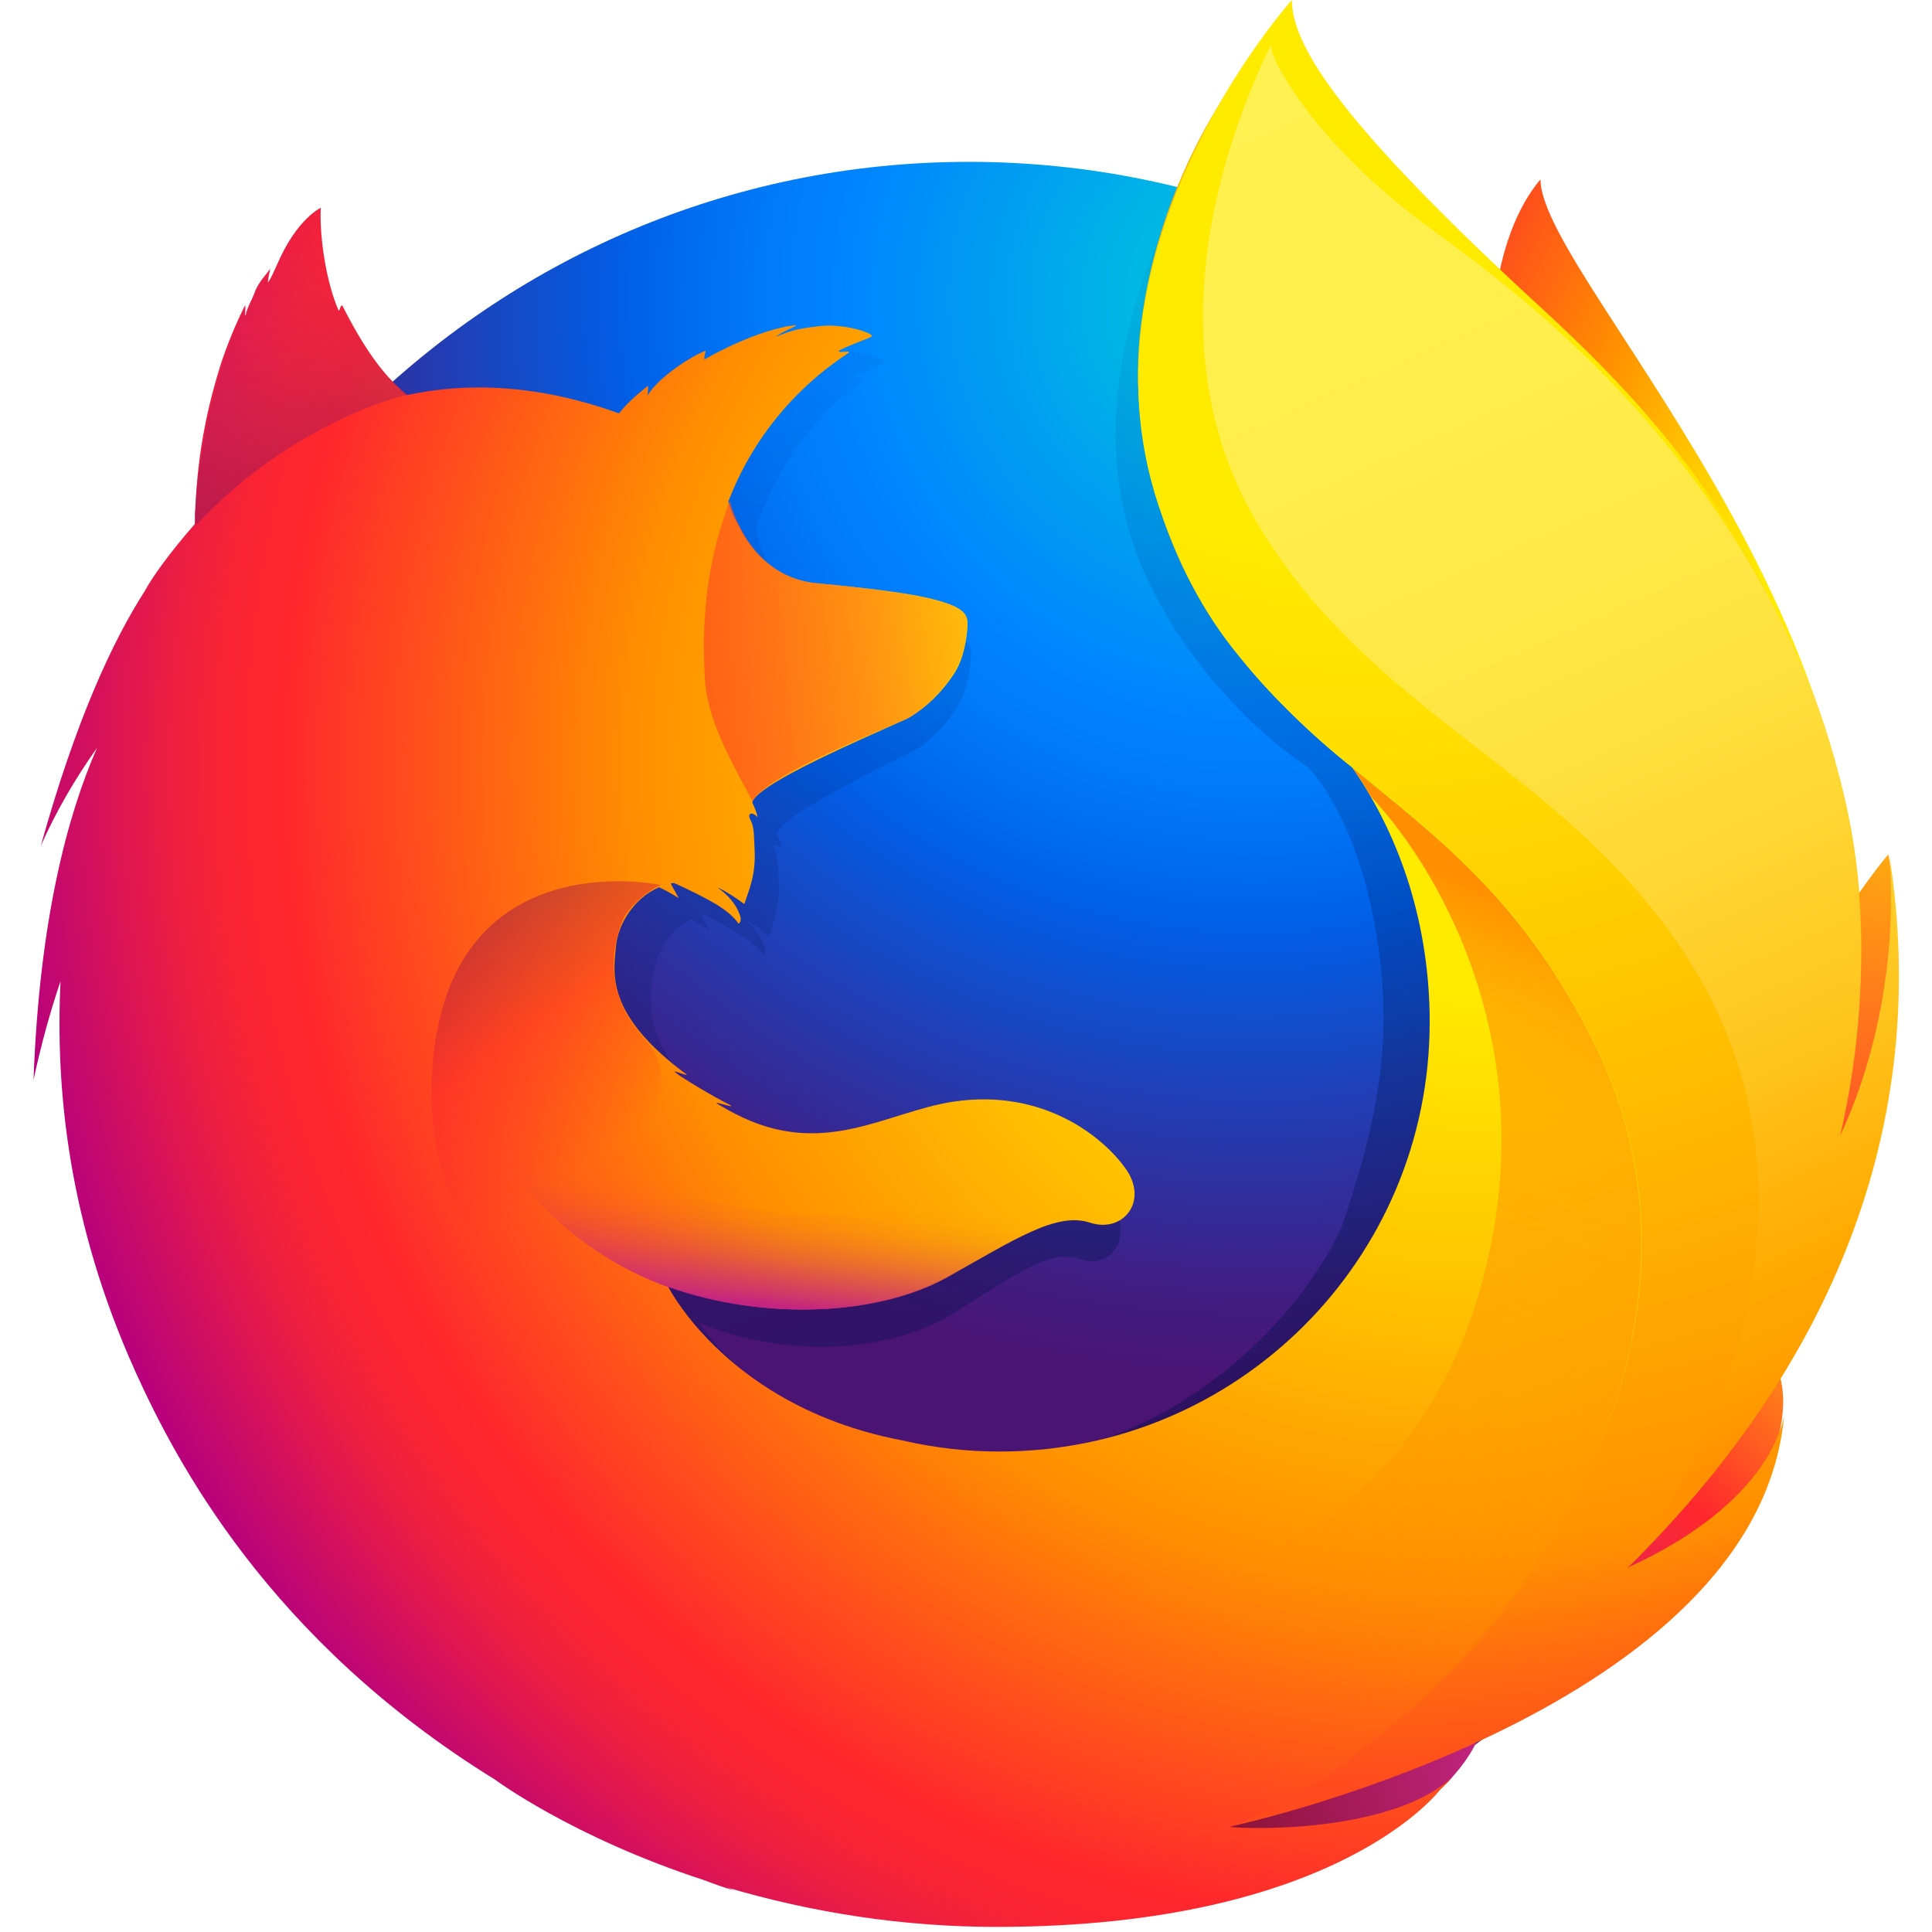
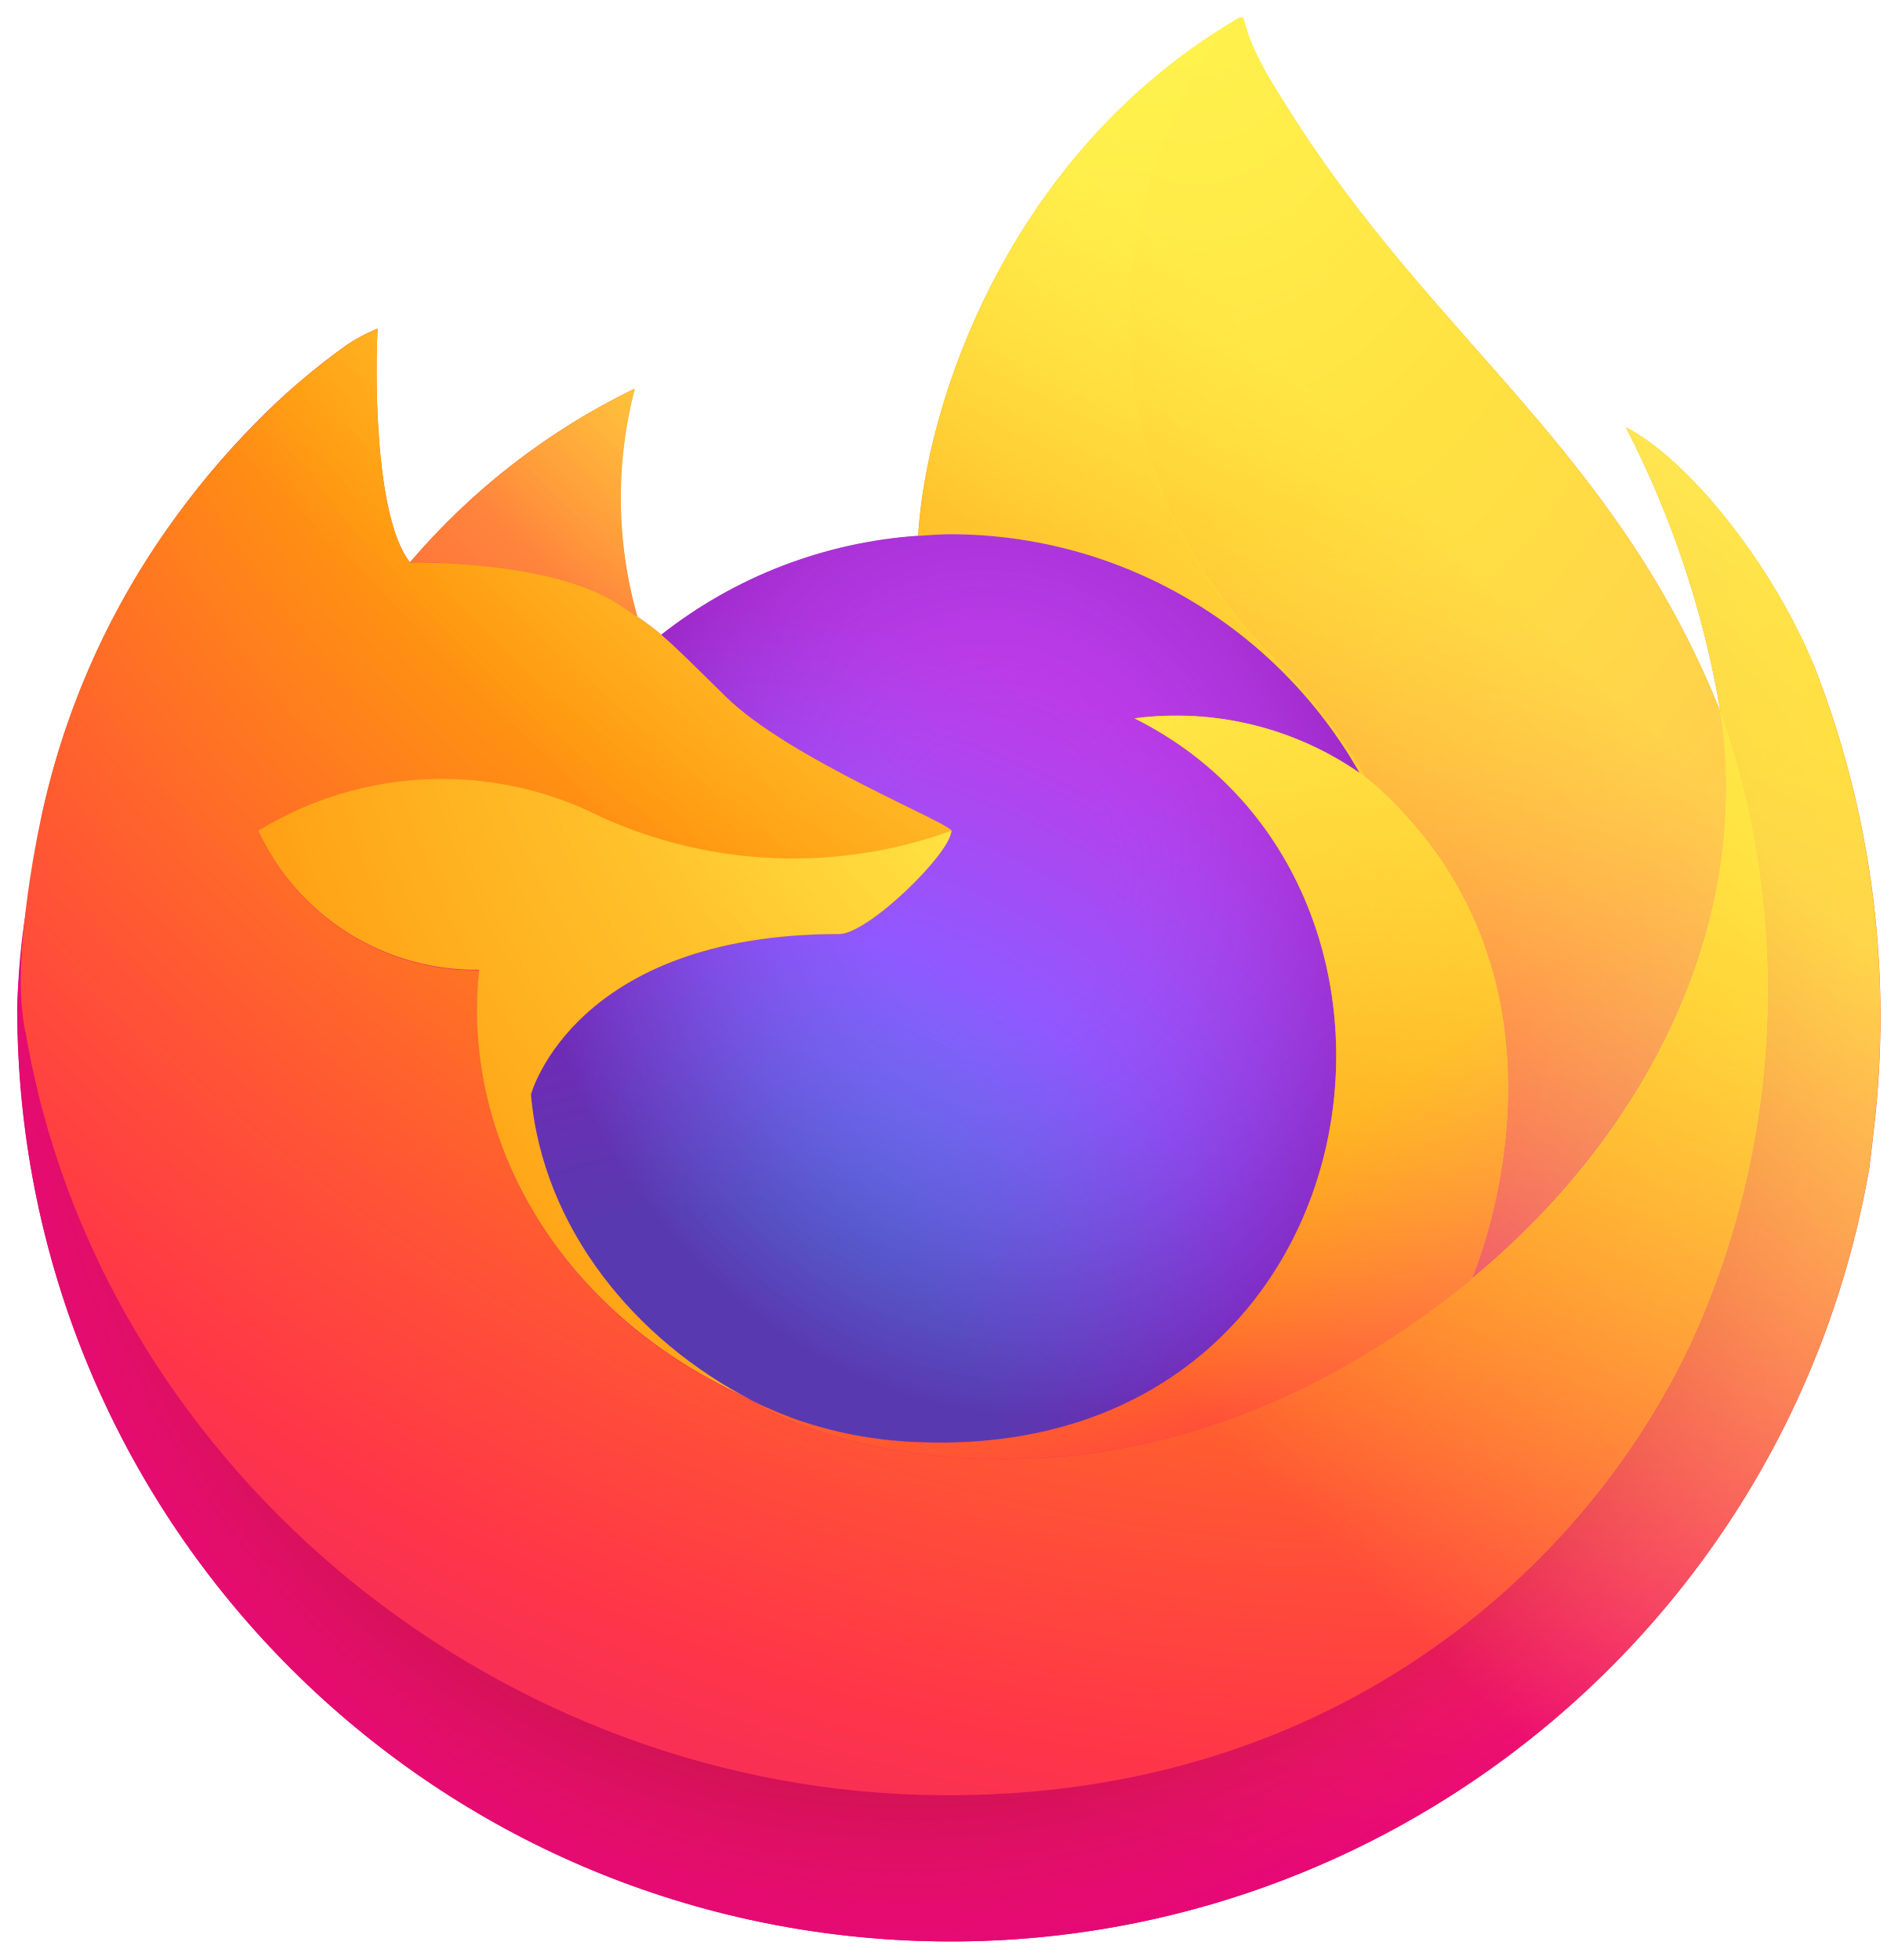
- <svg xmlns="http://www.w3.org/2000/svg" width="265px" height="265px" viewBox="-4.5 0 265 265" version="1.1" preserveAspectRatio="xMidYMid">
+ <svg xmlns="http://www.w3.org/2000/svg" width="77.42" height="79.97" version="1.1" viewBox="0 0 77.42 79.97">
  <defs>
-     <radialGradient id="SVGID_1_" cx="-14920.226" cy="-8274.071" r="124.382" fx="-14928.161" fy="-8274.071" gradientTransform="matrix(0.7398 2.920152e-02 -4.866920e-02 1.0902 10886.526 9537.696)" gradientUnits="userSpaceOnUse">
-       <stop offset="0.1" stop-color="#FFEA00" />
-       <stop offset="0.17" stop-color="#FFDE00" />
-       <stop offset="0.28" stop-color="#FFBF00" />
-       <stop offset="0.43" stop-color="#FF8E00" />
-       <stop offset="0.77" stop-color="#FF272D" />
-       <stop offset="0.87" stop-color="#E0255A" />
-       <stop offset="0.95" stop-color="#CC2477" />
-       <stop offset="1" stop-color="#C42482" />
+     <linearGradient id="a" x1="70.79" x2="6.447" y1="12.39" y2="74.47" gradientTransform="translate(-1.3 -.004086)" gradientUnits="userSpaceOnUse">
+       <stop stop-color="#fff44f" offset=".048" />
+       <stop stop-color="#ffe847" offset=".111" />
+       <stop stop-color="#ffc830" offset=".225" />
+       <stop stop-color="#ff980e" offset=".368" />
+       <stop stop-color="#ff8b16" offset=".401" />
+       <stop stop-color="#ff672a" offset=".462" />
+       <stop stop-color="#ff3647" offset=".534" />
+       <stop stop-color="#e31587" offset=".705" />
+     </linearGradient>
+     <radialGradient id="b" cx="-7907" cy="-8515" r="80.8" gradientTransform="translate(7974,8524)" gradientUnits="userSpaceOnUse">
+       <stop stop-color="#ffbd4f" offset=".129" />
+       <stop stop-color="#ffac31" offset=".186" />
+       <stop stop-color="#ff9d17" offset=".247" />
+       <stop stop-color="#ff980e" offset=".283" />
+       <stop stop-color="#ff563b" offset=".403" />
+       <stop stop-color="#ff3750" offset=".467" />
+       <stop stop-color="#f5156c" offset=".71" />
+       <stop stop-color="#eb0878" offset=".782" />
+       <stop stop-color="#e50080" offset=".86" />
    </radialGradient>
-     <radialGradient id="_Path__1_" cx="-8176.534" cy="-7746.301" r="218.273" gradientTransform="matrix(1.1973 0 0 1.1973 9957.373 9315.522)" gradientUnits="userSpaceOnUse">
-       <stop offset="0" stop-color="#00CCDA" />
-       <stop offset="0.22" stop-color="#0083FF" />
-       <stop offset="0.26" stop-color="#007AF9" />
-       <stop offset="0.33" stop-color="#0060E8" />
-       <stop offset="0.33" stop-color="#005FE7" />
-       <stop offset="0.44" stop-color="#2639AD" />
-       <stop offset="0.52" stop-color="#401E84" />
-       <stop offset="0.57" stop-color="#4A1475" />
+     <radialGradient id="c" cx="-7937" cy="-8482" r="80.8" gradientTransform="translate(7974,8524)" gradientUnits="userSpaceOnUse">
+       <stop stop-color="#960e18" offset=".3" />
+       <stop stop-color="#b11927" stop-opacity=".74" offset=".351" />
+       <stop stop-color="#db293d" stop-opacity=".343" offset=".435" />
+       <stop stop-color="#f5334b" stop-opacity=".094" offset=".497" />
+       <stop stop-color="#ff3750" stop-opacity="0" offset=".53" />
    </radialGradient>
-     <linearGradient id="SVGID_2_" gradientUnits="userSpaceOnUse" x1="145.243" y1="481.786" x2="93.837" y2="313.629" gradientTransform="matrix(1 0 0 1 0 -286)">
-       <stop offset="0" stop-color="#000F43" stop-opacity="0.4" />
-       <stop offset="0.48" stop-color="#001962" stop-opacity="0.17" />
-       <stop offset="1" stop-color="#002079" stop-opacity="0" />
-     </linearGradient>
-     <radialGradient id="SVGID_3_" cx="-9132.676" cy="-6696.7" r="73.626" gradientTransform="matrix(1.1875 0.1168 -0.1168 1.1875 10322.184 9194.845)" gradientUnits="userSpaceOnUse">
-       <stop offset="0" stop-color="#FFEA00" />
-       <stop offset="0.5" stop-color="#FF272D" />
-       <stop offset="1" stop-color="#C42482" />
+     <radialGradient id="d" cx="-7927" cy="-8533" r="58.53" gradientTransform="translate(7974,8524)" gradientUnits="userSpaceOnUse">
+       <stop stop-color="#fff44f" offset=".132" />
+       <stop stop-color="#ffdc3e" offset=".252" />
+       <stop stop-color="#ff9d12" offset=".506" />
+       <stop stop-color="#ff980e" offset=".526" />
    </radialGradient>
-     <radialGradient id="SVGID_4_" cx="-9139.338" cy="-6767.297" r="122.948" gradientTransform="matrix(1.1875 0.1168 -0.1168 1.1875 10322.184 9194.845)" gradientUnits="userSpaceOnUse">
-       <stop offset="0" stop-color="#FFE900" />
-       <stop offset="0.16" stop-color="#FFAF0E" />
-       <stop offset="0.32" stop-color="#FF7A1B" />
-       <stop offset="0.47" stop-color="#FF4E26" />
-       <stop offset="0.62" stop-color="#FF2C2E" />
-       <stop offset="0.76" stop-color="#FF1434" />
-       <stop offset="0.89" stop-color="#FF0538" />
-       <stop offset="1" stop-color="#FF0039" />
+     <radialGradient id="e" cx="-7946" cy="-8461" r="38.47" gradientTransform="translate(7974,8524)" gradientUnits="userSpaceOnUse">
+       <stop stop-color="#3a8ee6" offset=".353" />
+       <stop stop-color="#5c79f0" offset=".472" />
+       <stop stop-color="#9059ff" offset=".669" />
+       <stop stop-color="#c139e6" offset="1" />
    </radialGradient>
-     <radialGradient id="SVGID_5_" cx="-9121.947" cy="-6653.326" r="112.818" gradientTransform="matrix(1.1875 0.1168 -0.1168 1.1875 10322.184 9194.845)" gradientUnits="userSpaceOnUse">
-       <stop offset="0" stop-color="#FF272D" />
-       <stop offset="0.5" stop-color="#C42482" />
-       <stop offset="0.99" stop-color="#620700" />
+     <radialGradient id="f" cx="-7936" cy="-8492" r="20.4" gradientTransform="matrix(.972 -.235 .275 1.138 10090 7834)" gradientUnits="userSpaceOnUse">
+       <stop stop-color="#9059ff" stop-opacity="0" offset=".206" />
+       <stop stop-color="#8c4ff3" stop-opacity=".064" offset=".278" />
+       <stop stop-color="#7716a8" stop-opacity=".45" offset=".747" />
+       <stop stop-color="#6e008b" stop-opacity=".6" offset=".975" />
    </radialGradient>
-     <radialGradient id="SVGID_6_" cx="227.574" cy="408.42" r="215.776" fx="235.292" fy="404.605" gradientTransform="matrix(0.9734 0 0 0.9734 -29.4728 -291.7491)" gradientUnits="userSpaceOnUse">
-       <stop offset="0.16" stop-color="#FFEA00" />
-       <stop offset="0.23" stop-color="#FFDE00" />
-       <stop offset="0.37" stop-color="#FFBF00" />
-       <stop offset="0.54" stop-color="#FF8E00" />
-       <stop offset="0.76" stop-color="#FF272D" />
-       <stop offset="0.8" stop-color="#F92433" />
-       <stop offset="0.84" stop-color="#E91C45" />
-       <stop offset="0.89" stop-color="#CF0E62" />
-       <stop offset="0.94" stop-color="#B5007F" />
+     <radialGradient id="g" cx="-7938" cy="-8518" r="27.68" gradientTransform="translate(7974,8524)" gradientUnits="userSpaceOnUse">
+       <stop stop-color="#ffe226" offset="0" />
+       <stop stop-color="#ffdb27" offset=".121" />
+       <stop stop-color="#ffc82a" offset=".295" />
+       <stop stop-color="#ffa930" offset=".502" />
+       <stop stop-color="#ff7e37" offset=".732" />
+       <stop stop-color="#ff7139" offset=".792" />
    </radialGradient>
-     <radialGradient id="SVGID_7_" cx="215.202" cy="308.35" r="245.92" gradientTransform="matrix(0.9734 0 0 0.9734 -29.4728 -291.7491)" gradientUnits="userSpaceOnUse">
-       <stop offset="0.28" stop-color="#FFEA00" />
-       <stop offset="0.4" stop-color="#FFDD00" />
-       <stop offset="0.63" stop-color="#FFBA00" />
-       <stop offset="0.86" stop-color="#FF9100" />
-       <stop offset="0.93" stop-color="#FF6711" />
-       <stop offset="0.99" stop-color="#FF4A1D" />
+     <radialGradient id="h" cx="-7916" cy="-8536" r="118.1" gradientTransform="translate(7974,8524)" gradientUnits="userSpaceOnUse">
+       <stop stop-color="#fff44f" offset=".113" />
+       <stop stop-color="#ff980e" offset=".456" />
+       <stop stop-color="#ff5634" offset=".622" />
+       <stop stop-color="#ff3647" offset=".716" />
+       <stop stop-color="#e31587" offset=".904" />
    </radialGradient>
-     <linearGradient id="SVGID_8_" gradientUnits="userSpaceOnUse" x1="-9348.662" y1="-6754.194" x2="-9266.217" y2="-6775.209" gradientTransform="matrix(1.22 0.12 -0.12 1.22 10634.76 9460)">
-       <stop offset="0" stop-color="#C42482" stop-opacity="0.5" />
-       <stop offset="0.47" stop-color="#FF272D" stop-opacity="0.5" />
-       <stop offset="0.49" stop-color="#FF2C2C" stop-opacity="0.51" />
-       <stop offset="0.68" stop-color="#FF7A1A" stop-opacity="0.72" />
-       <stop offset="0.83" stop-color="#FFB20D" stop-opacity="0.87" />
-       <stop offset="0.94" stop-color="#FFD605" stop-opacity="0.96" />
-       <stop offset="1" stop-color="#FFE302" />
-     </linearGradient>
-     <linearGradient id="SVGID_9_" gradientUnits="userSpaceOnUse" x1="103.092" y1="-1126.781" x2="88.439" y2="-1164.334" gradientTransform="matrix(0.99 0.1 -0.1 0.99 -175.62 1176.21)">
-       <stop offset="0" stop-color="#891551" stop-opacity="0.6" />
-       <stop offset="1" stop-color="#C42482" stop-opacity="0" />
-     </linearGradient>
-     <linearGradient id="SVGID_10_" gradientUnits="userSpaceOnUse" x1="-193.279" y1="534.177" x2="-168.009" y2="562.877" gradientTransform="matrix(0.99 0.1 -0.1 0.99 303.51 -384.2)">
-       <stop offset="1.000000e-02" stop-color="#891551" stop-opacity="0.5" />
-       <stop offset="0.48" stop-color="#FF272D" stop-opacity="0.5" />
-       <stop offset="1" stop-color="#FF272D" stop-opacity="0" />
-     </linearGradient>
-     <linearGradient id="SVGID_11_" gradientUnits="userSpaceOnUse" x1="-144.684" y1="583.677" x2="-144.665" y2="563.596" gradientTransform="matrix(0.99 0.1 -0.1 0.99 303.51 -384.2)">
-       <stop offset="0" stop-color="#C42482" />
-       <stop offset="8.000000e-02" stop-color="#C42482" stop-opacity="0.81" />
-       <stop offset="0.21" stop-color="#C42482" stop-opacity="0.57" />
-       <stop offset="0.33" stop-color="#C42482" stop-opacity="0.36" />
-       <stop offset="0.45" stop-color="#C42482" stop-opacity="0.2" />
-       <stop offset="0.56" stop-color="#C42482" stop-opacity="9.000000e-02" />
-       <stop offset="0.67" stop-color="#C42482" stop-opacity="2.000000e-02" />
-       <stop offset="0.77" stop-color="#C42482" stop-opacity="0" />
-     </linearGradient>
-     <linearGradient id="SVGID_12_" gradientUnits="userSpaceOnUse" x1="166.591" y1="295.714" x2="248.667" y2="479.246" gradientTransform="matrix(1 0 0 1 0 -286)">
-       <stop offset="0" stop-color="#FFF14F" />
-       <stop offset="0.27" stop-color="#FFEE4C" />
-       <stop offset="0.45" stop-color="#FFE643" />
-       <stop offset="0.61" stop-color="#FFD834" />
-       <stop offset="0.76" stop-color="#FFC41E" />
-       <stop offset="0.89" stop-color="#FFAB02" />
-       <stop offset="0.9" stop-color="#FFA900" />
-       <stop offset="0.95" stop-color="#FFA000" />
-       <stop offset="1" stop-color="#FF9100" />
-     </linearGradient>
-     <linearGradient id="SVGID_13_" gradientUnits="userSpaceOnUse" x1="182.888" y1="401.274" x2="144.011" y2="505.662" gradientTransform="matrix(1 0 0 1 0 -286)">
-       <stop offset="0" stop-color="#FF8E00" />
-       <stop offset="4.000000e-02" stop-color="#FF8E00" stop-opacity="0.86" />
-       <stop offset="8.000000e-02" stop-color="#FF8E00" stop-opacity="0.73" />
-       <stop offset="0.13" stop-color="#FF8E00" stop-opacity="0.63" />
-       <stop offset="0.18" stop-color="#FF8E00" stop-opacity="0.56" />
-       <stop offset="0.23" stop-color="#FF8E00" stop-opacity="0.51" />
-       <stop offset="0.28" stop-color="#FF8E00" stop-opacity="0.5" />
-       <stop offset="0.39" stop-color="#FF8E00" stop-opacity="0.48" />
-       <stop offset="0.52" stop-color="#FF8E00" stop-opacity="0.42" />
-       <stop offset="0.68" stop-color="#FF8E00" stop-opacity="0.31" />
-       <stop offset="0.84" stop-color="#FF8E00" stop-opacity="0.17" />
-       <stop offset="1" stop-color="#FF8E00" stop-opacity="0" />
+     <radialGradient id="i" cx="-7927" cy="-8523" r="86.5" gradientTransform="matrix(.105 .995 -.653 .069 -4685 8470)" gradientUnits="userSpaceOnUse">
+       <stop stop-color="#fff44f" offset="0" />
+       <stop stop-color="#ffe847" offset=".06" />
+       <stop stop-color="#ffc830" offset=".168" />
+       <stop stop-color="#ff980e" offset=".304" />
+       <stop stop-color="#ff8b16" offset=".356" />
+       <stop stop-color="#ff672a" offset=".455" />
+       <stop stop-color="#ff3647" offset=".57" />
+       <stop stop-color="#e31587" offset=".737" />
+     </radialGradient>
+     <radialGradient id="j" cx="-7938" cy="-8508" r="73.72" gradientTransform="translate(7974,8524)" gradientUnits="userSpaceOnUse">
+       <stop stop-color="#fff44f" offset=".137" />
+       <stop stop-color="#ff980e" offset=".48" />
+       <stop stop-color="#ff5634" offset=".592" />
+       <stop stop-color="#ff3647" offset=".655" />
+       <stop stop-color="#e31587" offset=".904" />
+     </radialGradient>
+     <radialGradient id="k" cx="-7919" cy="-8504" r="80.69" gradientTransform="translate(7974,8524)" gradientUnits="userSpaceOnUse">
+       <stop stop-color="#fff44f" offset=".094" />
+       <stop stop-color="#ffe141" offset=".231" />
+       <stop stop-color="#ffaf1e" offset=".509" />
+       <stop stop-color="#ff980e" offset=".626" />
+     </radialGradient>
+     <linearGradient id="l" x1="70.01" x2="15.27" y1="12.06" y2="66.81" gradientTransform="translate(-1.3 -.004086)" gradientUnits="userSpaceOnUse">
+       <stop stop-color="#fff44f" stop-opacity=".8" offset=".167" />
+       <stop stop-color="#fff44f" stop-opacity=".634" offset=".266" />
+       <stop stop-color="#fff44f" stop-opacity=".217" offset=".489" />
+       <stop stop-color="#fff44f" stop-opacity="0" offset=".6" />
    </linearGradient>
  </defs>
-   <g>
-     <path fill="url(#SVGID_1_)" d="M206.8,24.6c-6.4,7.5-9.4,24.3-2.9,41.4s16.5,13.4,22.7,30.8c8.2,23,4.4,53.9,4.4,53.9 s9.9,28.6,16.8-1.8C263.1,91.8,206.8,38.7,206.8,24.6z" />
-     <path id="_Path_" fill="url(#_Path__1_)" d="M128.4,261.7c65.9,0,119.2-53.6,119.2-119.8S194.2,22.2,128.4,22.2S9.3,75.8 9.3,141.9   C9.2,208.1,62.6,261.7,128.4,261.7z" />
-     <path fill="url(#SVGID_2_)" d="M217.7,215.8c-2.6,1.8-5.3,3.4-8.1,4.9c3.7-5.5,7.2-11.1,10.3-16.9c2.5-2.8,4.9-5.5,6.8-8.5   c0.9-1.5,2-3.2,3.1-5.3c6.7-12.1,14.1-31.6,14.3-51.6v-1.5c0-5-0.5-10.1-1.5-15c0.1,0.4,0.1,0.8,0.2,1.2c-0.1-0.3-0.1-0.6-0.2-0.9   c0.1,0.5,0.2,1.1,0.3,1.6c1.4,11.6,0.4,22.9-4.5,31.3c-0.1,0.1-0.2,0.2-0.2,0.4c2.5-12.7,3.4-26.7,0.6-40.7c0,0-1.1-6.8-9.5-27.5   c-4.8-11.9-13.4-21.7-20.9-28.8c-6.6-8.2-12.7-13.7-16-17.2c-6.9-7.3-9.8-12.8-11-16.3c-1-0.5-14.3-13.4-15.3-13.9   c-5.8,9-23.9,37-15.3,63.1c3.9,11.9,13.8,24.2,24.2,31.1c0.5,0.5,6.2,6.7,8.9,20.7c2.8,14.5,1.3,25.7-4.4,42.4   c-6.8,14.6-24.2,29.1-40.5,30.6c-34.8,3.2-47.6-17.5-47.6-17.5c12.4,5,26.2,3.9,34.6-1.2c8.4-5.2,13.5-9.1,17.7-7.6   c4.1,1.5,7.3-2.9,4.4-7.5c-4.6-7.1-13-10.7-21.3-9.3c-8.4,1.4-16.2,8.1-27.2,1.6c-0.7-0.4-1.4-0.9-2.1-1.4s2.4,0.7,1.6,0.2   c-2.1-1.2-6-3.7-6.9-4.6c-0.2-0.2,1.7,0.6,1.5,0.4c-10.3-8.5-9-14.3-8.7-17.9c0.3-2.9,2.1-6.6,5.3-8.1c1.5,0.8,2.5,1.5,2.5,1.5   s-0.7-1.3-1-2c0.1-0.1,0.2,0,0.4-0.1c1.3,0.6,4,2.2,5.5,3.1c1.9,1.3,2.5,2.5,2.5,2.5s0.5-0.3,0.1-1.4c-0.1-0.5-0.7-2-2.6-3.5h0.1   c1.1,0.6,2.2,1.4,3.2,2.2c0.5-1.9,1.5-3.9,1.3-7.5c-0.1-2.5-0.1-3.2-0.5-4.2c-0.4-0.8,0.2-1.2,0.9-0.3c-0.1-0.7-0.3-1.4-0.6-2v-0.1   c0.9-3,18.3-10.9,19.6-11.8c2.1-1.5,3.8-3.4,5.1-5.6c1-1.5,1.7-3.7,1.9-7c0.1-2.4-1-4-18.7-5.8c-4.8-0.5-7.7-4-9.3-7.2   c-0.3-0.7-0.6-1.3-0.9-2s-0.5-1.5-0.7-2.3c2.9-8.3,7.7-15.3,14.9-20.6c0.4-0.4-1.6,0.1-1.2-0.3c0.5-0.4,3.4-1.6,4-1.9   c0.7-0.3-2.9-1.9-6.1-1.5s-3.9,0.8-5.7,1.5c0.7-0.7,3-1.7,2.5-1.6c-3.5,0.5-7.8,2.6-11.5,4.9c0-0.4,0.1-0.8,0.2-1.2   c-1.7,0.7-6,3.7-7.2,6.2c0.1-0.5,0.1-1,0.1-1.5c-1.3,1.1-2.5,2.3-3.5,3.7L85,60.5c-10-4-18.9-4.3-26.3-2.5c-1.6-1.6-2.4-0.4-6.2-8.6   c-0.3-0.5,0.2,0.5,0,0c-0.6-1.6,0.4,2.1,0,0c-6.2,5-14.4,10.6-18.4,14.5c0,0.2,4.6-1.3,0,0c-1.6,0.5-1.5,1.4-1.7,10.1   c-0.1,0.7,0,1.4-0.1,2c-3.2,4-5.3,7.4-6.1,9.2c-4.1,7-8.6,18-12.9,35.3c1.9-4.7,4.2-9.2,6.9-13.5c-3.6,9.2-7.1,23.7-7.8,45.9   c0.9-4.6,2-9.1,3.4-13.6c-0.9,18.5,2.3,36.9,9.3,54c2.5,6.1,6.6,15.4,13.7,25.6c22.2,23.3,53.4,37.8,88,37.8   C162.9,256.7,195.4,240.9,217.7,215.8z" />
-     <path fill="url(#SVGID_3_)" d="M190.9,232.7c43.7-5.1,63.1-50.1,38.2-51C206.7,181,170.2,235.1,190.9,232.7z" />
-     <path fill="url(#SVGID_4_)" d="M232.3,172.5c30.1-17.5,22.2-55.3,22.2-55.3s-11.6,13.5-19.5,35C227.3,173.5,214.2,183.1,232.3,172.5   z" />
-     <path fill="url(#SVGID_5_)" d="M136.8,255.1c42,13.4,78-19.7,55.8-30.7C172.4,214.5,116.9,248.8,136.8,255.1z" />
-     <path fill="url(#SVGID_6_)" d="M235.5,188.6c1-1.4,2.4-6,3.6-8.1c7.4-12,7.5-21.5,7.5-21.7c4.5-22.3,4.1-31.5,1.3-48.3   c-2.2-13.6-11.9-33.1-20.3-42.4c-8.6-9.7-2.6-6.5-10.9-13.6c-7.3-8.1-14.5-16.2-18.3-19.4c-28-23.4-27.4-28.4-26.8-29.2   c-0.1,0.1-0.2,0.2-0.4,0.4c-0.3-1.3-0.6-2.4-0.6-2.4S155.2,19.1,152,44.6c-2.1,16.6,4.1,34,13.2,45.1c4.7,5.8,10,11,15.8,15.6l0,0   c6.8,9.8,10.6,21.9,10.6,34.9c0,32.6-26.4,58.9-59,58.9c-4.4,0-8.9-0.5-13.2-1.5c-15.4-2.9-24.2-10.7-28.7-16   c-2.5-3-3.6-5.2-3.6-5.2c13.8,4.9,29,3.9,38.3-1.2c9.3-5.2,15-9,19.6-7.5c4.5,1.5,8.1-2.9,4.9-7.4c-3.2-4.5-11.4-11-23.6-9.2   c-9.3,1.4-17.9,8-30.1,1.6c-0.8-0.4-1.6-0.9-2.3-1.3c-0.8-0.5,2.6,0.7,1.8,0.2c-2.4-1.2-6.6-3.7-7.7-4.6c-0.2-0.2,1.8,0.6,1.7,0.4   c-11.4-8.4-10-14.1-9.7-17.7c0.3-2.9,2.4-6.5,5.9-8c1.7,0.8,2.7,1.5,2.7,1.5s-0.7-1.3-1.1-2c0.1-0.1,0.3,0,0.4-0.1   c1.4,0.6,4.5,2.1,6.1,3.1c2.1,1.3,2.8,2.5,2.8,2.5s0.6-0.3,0.1-1.4c-0.2-0.5-0.8-2-2.9-3.5h0.1c1.2,0.6,2.4,1.4,3.5,2.2   c0.6-1.9,1.6-3.9,1.4-7.5c-0.1-2.5-0.1-3.2-0.6-4.1c-0.4-0.8,0.2-1.2,1-0.3c-0.1-0.7-0.4-1.3-0.7-2V110c1-3,20.3-10.8,21.7-11.7   c2.3-1.4,4.2-3.3,5.7-5.5c1.1-1.5,1.9-3.7,2.1-7c0.1-1.5-0.4-2.6-5.5-3.8c-3.1-0.7-7.8-1.3-15.2-2c-5.3-0.5-8.5-3.9-10.3-7.1   c-0.3-0.7-0.7-1.3-1-1.9c-0.3-0.7-0.6-1.5-0.8-2.2c3.2-8.4,9-15.5,16.5-20.4c0.4-0.4-1.7,0.1-1.3-0.3c0.5-0.4,3.8-1.6,4.4-1.9   c0.8-0.3-3.2-1.8-6.8-1.5c-3.6,0.4-4.3,0.7-6.3,1.5c0.8-0.7,3.3-1.6,2.7-1.6C101,45,96.2,47,92.1,49.3c0-0.4,0.1-0.8,0.2-1.2   c-1.9,0.7-6.6,3.7-8,6.2c0.1-0.5,0.1-1,0.1-1.4c-1.4,1.1-2.8,2.3-3.9,3.7l-0.1,0.1c-11.1-4-20.9-4.3-29.1-2.5   c-1.8-1.6-4.7-4.1-8.8-12.2c-0.3-0.5-0.4,1-0.6,0.5c-1.6-3.7-2.6-9.8-2.4-14c0,0-3.3,1.5-6,7.8c-0.5,1.1-0.8,1.8-1.2,2.4   c-0.2,0.2,0.3-2.1,0.3-1.9c-0.5,0.8-1.7,1.9-2.2,3.4c-0.4,1.1-0.9,1.7-1.2,3l-0.1,0.1c0-0.4,0.1-1.6,0-1.4c-1.3,2.6-2.4,5.3-3.3,8   c-1.5,4.8-3.2,11.4-3.5,20c-0.1,0.6,0,1.4-0.1,2c-3.5,4-5.9,7.4-6.8,9.1c-4.5,7-9.5,17.8-14.3,35c2.1-4.7,4.7-9.2,7.7-13.4   c-4,9.1-7.9,23.5-8.7,45.5c1-4.6,2.2-9.1,3.7-13.5c-0.7,14.7,1,33,10.3,53.6c5.5,12.1,18.2,36.7,49.3,55.9l0,0   c0,0,10.6,7.9,28.7,13.8c1.3,0.5,2.7,1,4.1,1.4c-0.4-0.2-0.9-0.4-1.3-0.5c12.1,3.6,24.6,5.5,37.3,5.5c47,0,60.9-18.9,60.9-18.9   l-0.1,0.1c0.7-0.6,1.3-1.3,1.9-1.9c-7.4,7-24.4,7.5-30.7,7c10.8-3.2,17.9-5.9,31.7-11.1c1.6-0.6,3.3-1.3,5-2.1l0.5-0.3   c0.3-0.2,0.7-0.3,1-0.5c6.7-3.2,13.1-7.1,18.9-11.8c13.9-11.1,16.9-21.9,18.5-29c-0.2,0.7-0.9,2.3-1.4,3.3   c-3.6,7.6-11.5,12.4-20.1,16.4c4.1-5.4,7.9-11,11.4-16.8C232.5,195.9,233.3,191.5,235.5,188.6z" />
-     <path fill="url(#SVGID_7_)" d="M218.6,215.1c5.7-6.2,10.7-13.4,14.6-21.5c9.9-20.8,25.2-55.5,13.2-91.6   c-9.5-28.6-22.6-44.2-39.2-59.5c-27-24.8-34.5-35.9-34.5-42.5c0,0-31.2,34.7-17.7,71s41.2,34.9,59.5,72.7   c21.6,44.5-17.4,93.1-49.7,106.7c2-0.4,71.7-16.2,75.4-56.1C240,195,238.4,206.1,218.6,215.1z" />
-     <path fill="url(#SVGID_8_)" d="M128.2,85.8c0.1-2.4-1.1-3.9-20.6-5.8c-8-0.7-11.1-8.1-12-11.3c-2.8,7.4-4,15.2-3.4,24.6   c0.4,6.2,4.6,12.8,6.5,16.6c0,0,0.4-0.6,0.6-0.8c3.7-3.9,19.3-9.8,20.8-10.6C121.8,97.5,128,93,128.2,85.8z" />
-     <path fill="url(#SVGID_9_)" d="M42.5,42c-0.3-0.5-0.4,1-0.6,0.5c-1.6-3.7-2.6-9.7-2.3-14c0,0-3.3,1.5-6,7.8   c-0.5,1.1-0.8,1.8-1.2,2.4c-0.2,0.2,0.3-2.1,0.3-1.9c-0.5,0.8-1.7,1.9-2.2,3.3c-0.4,1.1-0.9,1.8-1.2,3.2c-0.1,0.4,0.1-1.7,0-1.4   c-6.4,12.3-7.6,30.9-6.9,30.1C36,57.5,51.5,54.1,51.5,54.1C49.6,52.9,46,49.3,42.5,42L42.5,42z" />
-     <path fill="url(#SVGID_10_)" d="M93.9,193.4c-18.7-8-40-19.3-39.2-44.9c1.1-33.7,31.5-27.1,31.5-27.1c-1.1,0.3-4.2,2.5-5.3,4.8   c-1.1,2.9-3.2,9.5,3.1,16.4c10,10.8-20.5,25.6,26.5,53.6C111.7,196.8,99.5,195.8,93.9,193.4L93.9,193.4z" />
-     <path fill="url(#SVGID_11_)" d="M87.3,176.6c13.3,4.6,28.7,3.8,38-1.3c6.2-3.5,14.2-9,19-7.6c-4.2-1.7-7.4-2.5-11.3-2.6   c-0.7,0-1.4,0-2.1-0.1c-1.4,0-2.8,0.1-4.2,0.2c-2.4,0.2-5,1.7-7.4,1.5c-0.1,0,2.3-1,2.1-1c-1.3,0.3-2.7,0.3-4.1,0.5   c-0.9,0.1-1.7,0.2-2.7,0.3c-27.7,2.3-51-15-51-15C61.6,158.1,72.5,171.4,87.3,176.6L87.3,176.6z" />
-     <path fill="url(#SVGID_12_)" d="M218.5,215.3c28-27.5,42.1-60.8,36.1-98.3c0,0,2.4,19.2-6.7,38.8c4.4-19.2,4.9-43-6.7-67.7   c-15.4-32.9-40.8-50.3-50.5-57.5c-14.7-11-20.8-22.1-20.9-24.4c-4.4,9-17.7,39.8-1.4,66.3c15.2,24.9,39.2,32.2,55.9,55   C255.3,169.6,218.5,215.3,218.5,215.3z" />
-     <path fill="url(#SVGID_13_)" d="M214.5,143.8c-9.8-20.2-22-29-33.5-38.5c1.3,1.9,1.7,2.5,2.4,3.8c10.2,10.8,25.1,37.2,14.3,70.4   c-20.5,62.4-102.3,33-110.9,24.8c3.5,36.1,63.9,53.4,103.3,30C212.4,212.9,230.5,176.9,214.5,143.8z" />
+   <g transform="matrix(.9819843 0 0 .9819843 .6974849 .7199239)">
+     <path d="m74.62 26.83c-1.684-4.052-5.1-8.427-7.775-9.81a40.27 40.27 0 0 1 3.925 11.76l7e-3 0.065c-4.382-10.92-11.81-15.33-17.88-24.92-0.307-0.485-0.614-0.971-0.913-1.484-0.171-0.293-0.308-0.557-0.427-0.8a7.053 7.053 0 0 1-0.578-1.535 0.1 0.1 0 0 0-0.088-0.1 0.138 0.138 0 0 0-0.073 0c-5e-3 0-0.013 9e-3 -0.019 0.011s-0.019 0.011-0.028 0.015l0.015-0.026c-9.735 5.7-13.04 16.25-13.34 21.53a19.39 19.39 0 0 0-10.67 4.111 11.59 11.59 0 0 0-1-0.758 17.97 17.97 0 0 1-0.109-9.473 28.7 28.7 0 0 0-9.329 7.21h-0.018c-1.536-1.947-1.428-8.367-1.34-9.708a6.928 6.928 0 0 0-1.294 0.687 28.22 28.22 0 0 0-3.788 3.245 33.84 33.84 0 0 0-3.623 4.347v6e-3 -7e-3a32.73 32.73 0 0 0-5.2 11.74l-0.052 0.256c-0.073 0.341-0.336 2.049-0.381 2.42 0 0.029-6e-3 0.056-9e-3 0.085a36.94 36.94 0 0 0-0.629 5.343v0.2a38.76 38.76 0 0 0 76.95 6.554c0.065-0.5 0.118-0.995 0.176-1.5a39.86 39.86 0 0 0-2.514-19.47zm-44.67 30.34c0.181 0.087 0.351 0.181 0.537 0.264l0.027 0.017q-0.282-0.135-0.564-0.281zm8.878-23.38m31.95-4.934v-0.037l7e-3 0.041z" fill="url(#a)" />
+     <path d="m74.62 26.83c-1.684-4.052-5.1-8.427-7.775-9.81a40.27 40.27 0 0 1 3.925 11.76v0.037l7e-3 0.041a35.1 35.1 0 0 1-1.206 26.16c-4.442 9.531-15.19 19.3-32.02 18.82-18.18-0.515-34.2-14.01-37.19-31.68-0.545-2.787 0-4.2 0.274-6.465a28.88 28.88 0 0 0-0.623 5.348v0.2a38.76 38.76 0 0 0 76.95 6.554c0.065-0.5 0.118-0.995 0.176-1.5a39.86 39.86 0 0 0-2.514-19.47z" fill="url(#b)" />
+     <path d="m74.62 26.83c-1.684-4.052-5.1-8.427-7.775-9.81a40.27 40.27 0 0 1 3.925 11.76v0.037l7e-3 0.041a35.1 35.1 0 0 1-1.206 26.16c-4.442 9.531-15.19 19.3-32.02 18.82-18.18-0.515-34.2-14.01-37.19-31.68-0.545-2.787 0-4.2 0.274-6.465a28.88 28.88 0 0 0-0.623 5.348v0.2a38.76 38.76 0 0 0 76.95 6.554c0.065-0.5 0.118-0.995 0.176-1.5a39.86 39.86 0 0 0-2.514-19.47z" fill="url(#c)" />
+     <path d="m55.78 31.38c0.084 0.059 0.162 0.118 0.241 0.177a21.1 21.1 0 0 0-3.6-4.695c-12.05-12.05-3.157-26.12-1.658-26.84l0.015-0.022c-9.735 5.7-13.04 16.25-13.34 21.53 0.452-0.031 0.9-0.069 1.362-0.069a19.56 19.56 0 0 1 16.98 9.917z" fill="url(#d)" />
+     <path d="m38.82 33.79c-0.064 0.964-3.47 4.289-4.661 4.289-11.02 0-12.81 6.667-12.81 6.667 0.488 5.614 4.4 10.24 9.129 12.68 0.216 0.112 0.435 0.213 0.654 0.312q0.569 0.252 1.138 0.466a17.24 17.24 0 0 0 5.043 0.973c19.32 0.906 23.06-23.1 9.119-30.07a13.38 13.38 0 0 1 9.345 2.269 19.56 19.56 0 0 0-16.98-9.917c-0.46 0-0.91 0.038-1.362 0.069a19.39 19.39 0 0 0-10.67 4.111c0.591 0.5 1.258 1.168 2.663 2.553 2.63 2.591 9.375 5.275 9.39 5.59z" fill="url(#e)" />
+     <path d="m38.82 33.79c-0.064 0.964-3.47 4.289-4.661 4.289-11.02 0-12.81 6.667-12.81 6.667 0.488 5.614 4.4 10.24 9.129 12.68 0.216 0.112 0.435 0.213 0.654 0.312q0.569 0.252 1.138 0.466a17.24 17.24 0 0 0 5.043 0.973c19.32 0.906 23.06-23.1 9.119-30.07a13.38 13.38 0 0 1 9.345 2.269 19.56 19.56 0 0 0-16.98-9.917c-0.46 0-0.91 0.038-1.362 0.069a19.39 19.39 0 0 0-10.67 4.111c0.591 0.5 1.258 1.168 2.663 2.553 2.63 2.591 9.375 5.275 9.39 5.59z" fill="url(#f)" />
+     <path d="m24.96 24.36c0.314 0.2 0.573 0.374 0.8 0.531a17.97 17.97 0 0 1-0.109-9.473 28.7 28.7 0 0 0-9.329 7.21c0.189-5e-3 5.811-0.106 8.638 1.732z" fill="url(#g)" />
+     <path d="m0.354 42.16c2.991 17.67 19.01 31.17 37.19 31.68 16.83 0.476 27.58-9.294 32.02-18.82a35.1 35.1 0 0 0 1.206-26.16v-0.037c0-0.029-6e-3 -0.046 0-0.037l7e-3 0.065c1.375 8.977-3.191 17.67-10.33 23.56l-0.022 0.05c-13.91 11.33-27.22 6.834-29.91 5q-0.282-0.135-0.564-0.281c-8.109-3.876-11.46-11.26-10.74-17.6a9.953 9.953 0 0 1-9.181-5.775 14.62 14.62 0 0 1 14.25-0.572 19.3 19.3 0 0 0 14.55 0.572c-0.015-0.315-6.76-3-9.39-5.59-1.405-1.385-2.072-2.052-2.663-2.553a11.59 11.59 0 0 0-1-0.758c-0.23-0.157-0.489-0.327-0.8-0.531-2.827-1.838-8.449-1.737-8.635-1.732h-0.018c-1.536-1.947-1.428-8.367-1.34-9.708a6.928 6.928 0 0 0-1.294 0.687 28.22 28.22 0 0 0-3.788 3.245 33.84 33.84 0 0 0-3.638 4.337v6e-3 -7e-3a32.73 32.73 0 0 0-5.2 11.74c-0.019 0.079-1.396 6.099-0.717 9.221z" fill="url(#h)" />
+     <path d="m52.42 26.86a21.1 21.1 0 0 1 3.6 4.7c0.213 0.161 0.412 0.321 0.581 0.476 8.787 8.1 4.183 19.55 3.84 20.36 7.138-5.881 11.7-14.58 10.33-23.56-4.384-10.93-11.82-15.34-17.88-24.93-0.307-0.485-0.614-0.971-0.913-1.484-0.171-0.293-0.308-0.557-0.427-0.8a7.053 7.053 0 0 1-0.578-1.535 0.1 0.1 0 0 0-0.088-0.1 0.138 0.138 0 0 0-0.073 0c-5e-3 0-0.013 9e-3 -0.019 0.011s-0.019 0.011-0.028 0.015c-1.499 0.711-10.39 14.79 1.66 26.83z" fill="url(#i)" />
+     <path d="m56.6 32.04c-0.169-0.155-0.368-0.315-0.581-0.476-0.079-0.059-0.157-0.118-0.241-0.177a13.38 13.38 0 0 0-9.345-2.269c13.94 6.97 10.2 30.97-9.119 30.07a17.24 17.24 0 0 1-5.043-0.973q-0.569-0.213-1.138-0.466c-0.219-0.1-0.438-0.2-0.654-0.312l0.027 0.017c2.694 1.839 16 6.332 29.91-5l0.022-0.05c0.347-0.81 4.951-12.26-3.84-20.36z" fill="url(#j)" />
+     <path d="m21.35 44.74s1.789-6.667 12.81-6.667c1.191 0 4.6-3.325 4.661-4.289a19.3 19.3 0 0 1-14.55-0.572 14.62 14.62 0 0 0-14.25 0.572 9.953 9.953 0 0 0 9.181 5.775c-0.718 6.337 2.632 13.72 10.74 17.6 0.181 0.087 0.351 0.181 0.537 0.264-4.733-2.445-8.641-7.069-9.129-12.68z" fill="url(#k)" />
+     <path d="m74.62 26.83c-1.684-4.052-5.1-8.427-7.775-9.81a40.27 40.27 0 0 1 3.925 11.76l7e-3 0.065c-4.382-10.92-11.81-15.33-17.88-24.92-0.307-0.485-0.614-0.971-0.913-1.484-0.171-0.293-0.308-0.557-0.427-0.8a7.053 7.053 0 0 1-0.578-1.535 0.1 0.1 0 0 0-0.088-0.1 0.138 0.138 0 0 0-0.073 0c-5e-3 0-0.013 9e-3 -0.019 0.011s-0.019 0.011-0.028 0.015l0.015-0.026c-9.735 5.7-13.04 16.25-13.34 21.53 0.452-0.031 0.9-0.069 1.362-0.069a19.56 19.56 0 0 1 16.98 9.917 13.38 13.38 0 0 0-9.345-2.269c13.94 6.97 10.2 30.97-9.119 30.07a17.24 17.24 0 0 1-5.043-0.973q-0.569-0.213-1.138-0.466c-0.219-0.1-0.438-0.2-0.654-0.312l0.027 0.017q-0.282-0.135-0.564-0.281c0.181 0.087 0.351 0.181 0.537 0.264-4.733-2.446-8.641-7.07-9.129-12.68 0 0 1.789-6.667 12.81-6.667 1.191 0 4.6-3.325 4.661-4.289-0.015-0.315-6.76-3-9.39-5.59-1.405-1.385-2.072-2.052-2.663-2.553a11.59 11.59 0 0 0-1-0.758 17.97 17.97 0 0 1-0.109-9.473 28.7 28.7 0 0 0-9.329 7.21h-0.018c-1.536-1.947-1.428-8.367-1.34-9.708a6.928 6.928 0 0 0-1.294 0.687 28.22 28.22 0 0 0-3.788 3.245 33.84 33.84 0 0 0-3.623 4.347v6e-3 -7e-3a32.73 32.73 0 0 0-5.2 11.74l-0.052 0.256c-0.073 0.341-0.4 2.073-0.447 2.445a45.09 45.09 0 0 0-0.572 5.403v0.2a38.76 38.76 0 0 0 76.95 6.554c0.065-0.5 0.118-0.995 0.176-1.5a39.86 39.86 0 0 0-2.514-19.47zm-3.845 1.991 7e-3 0.041z" fill="url(#l)" />
  </g>
</svg>
